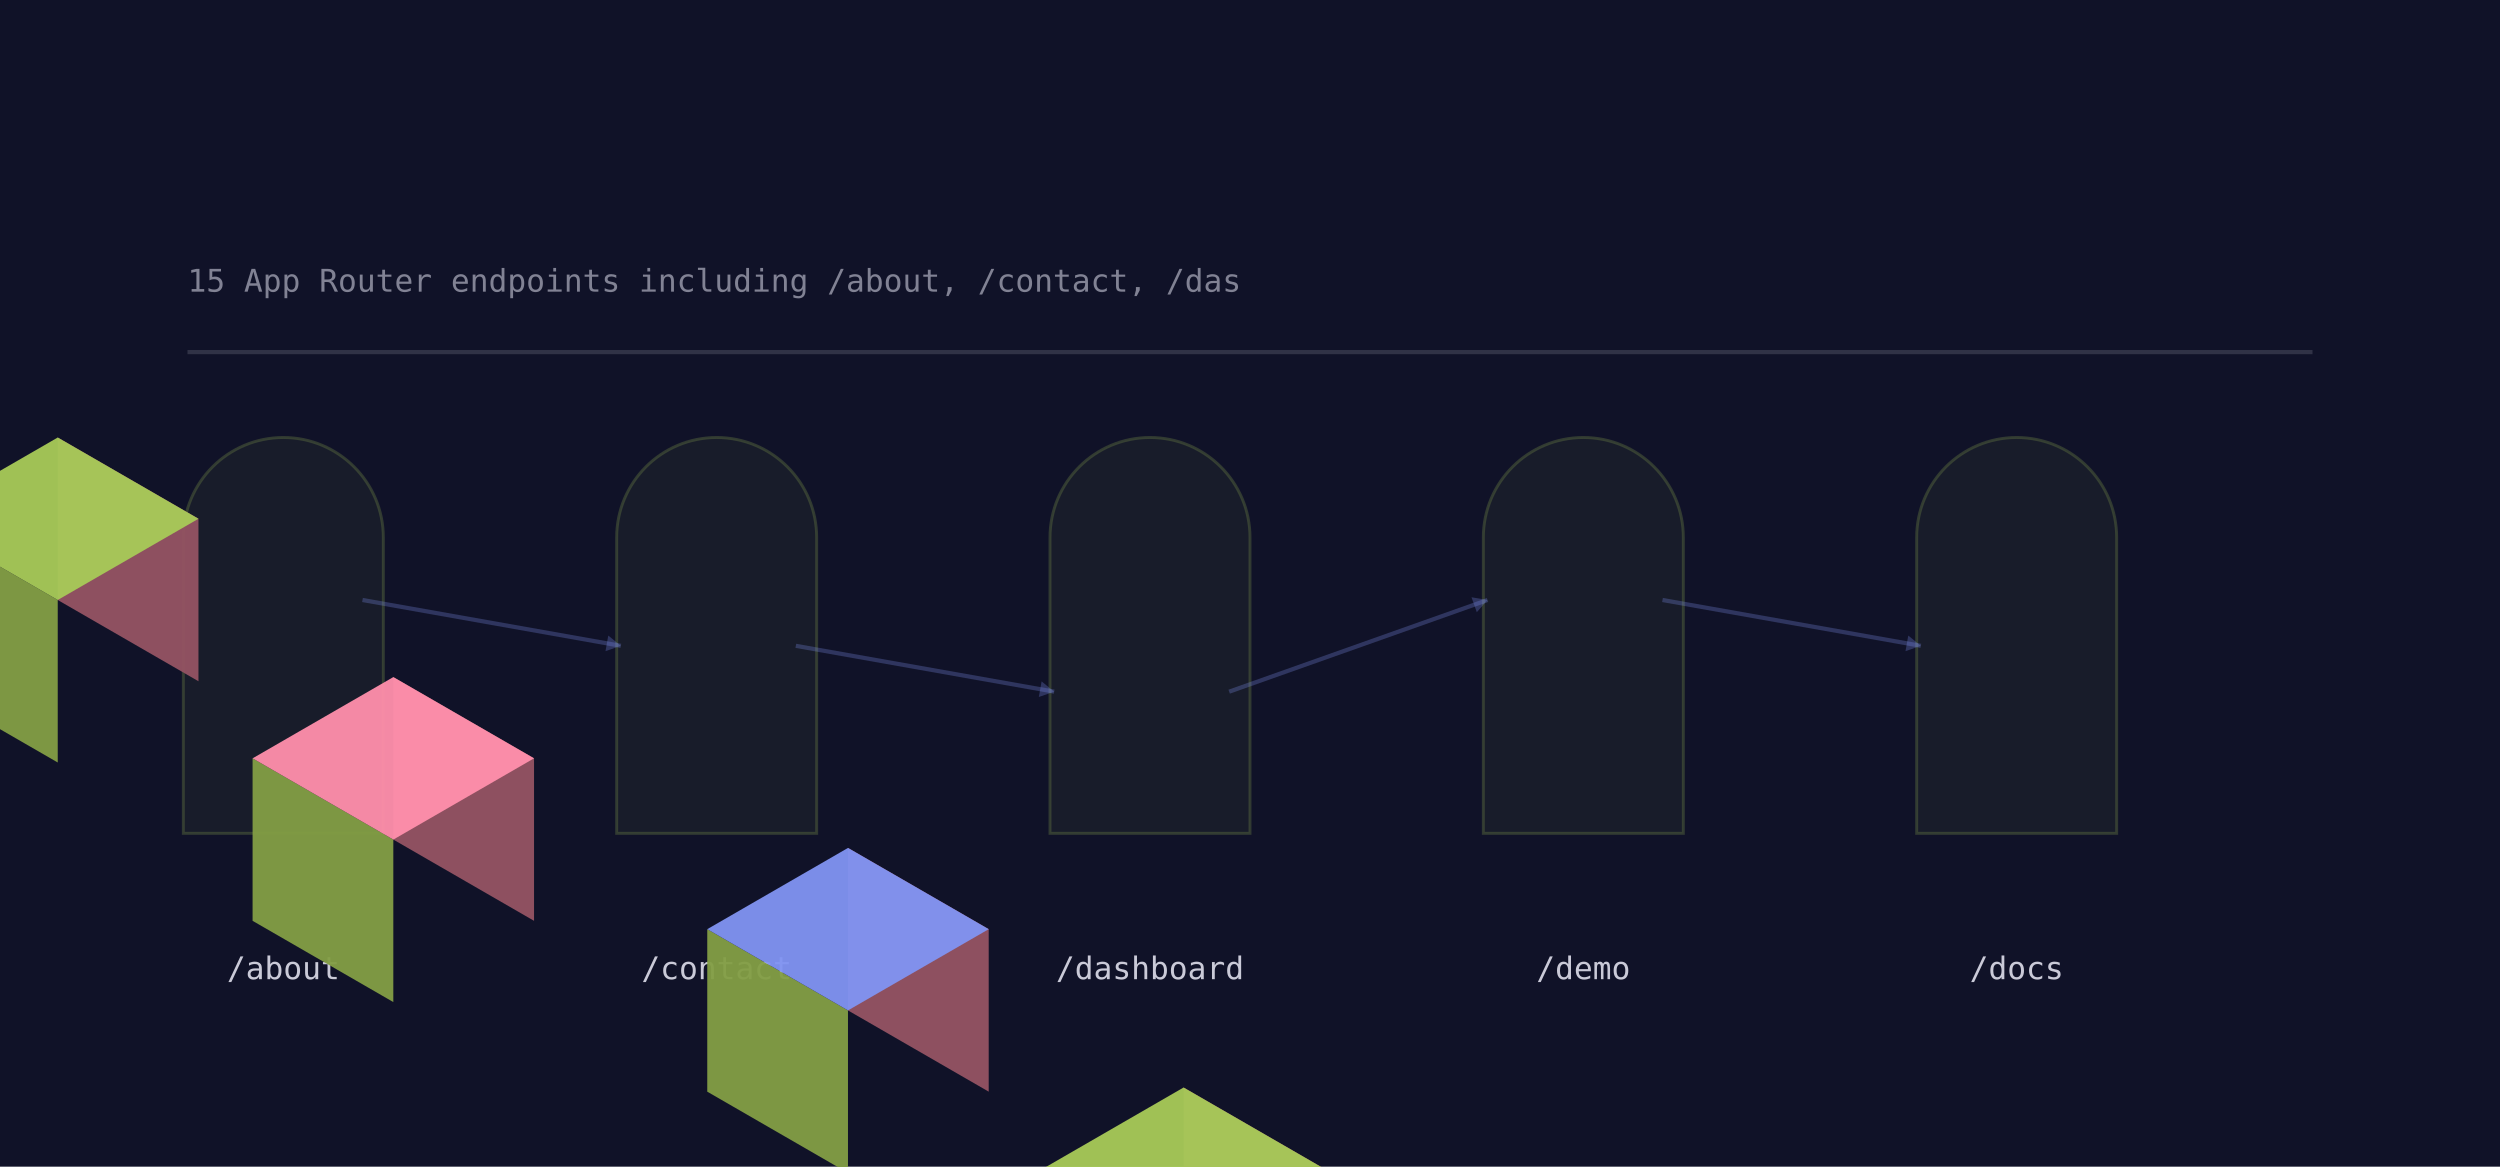
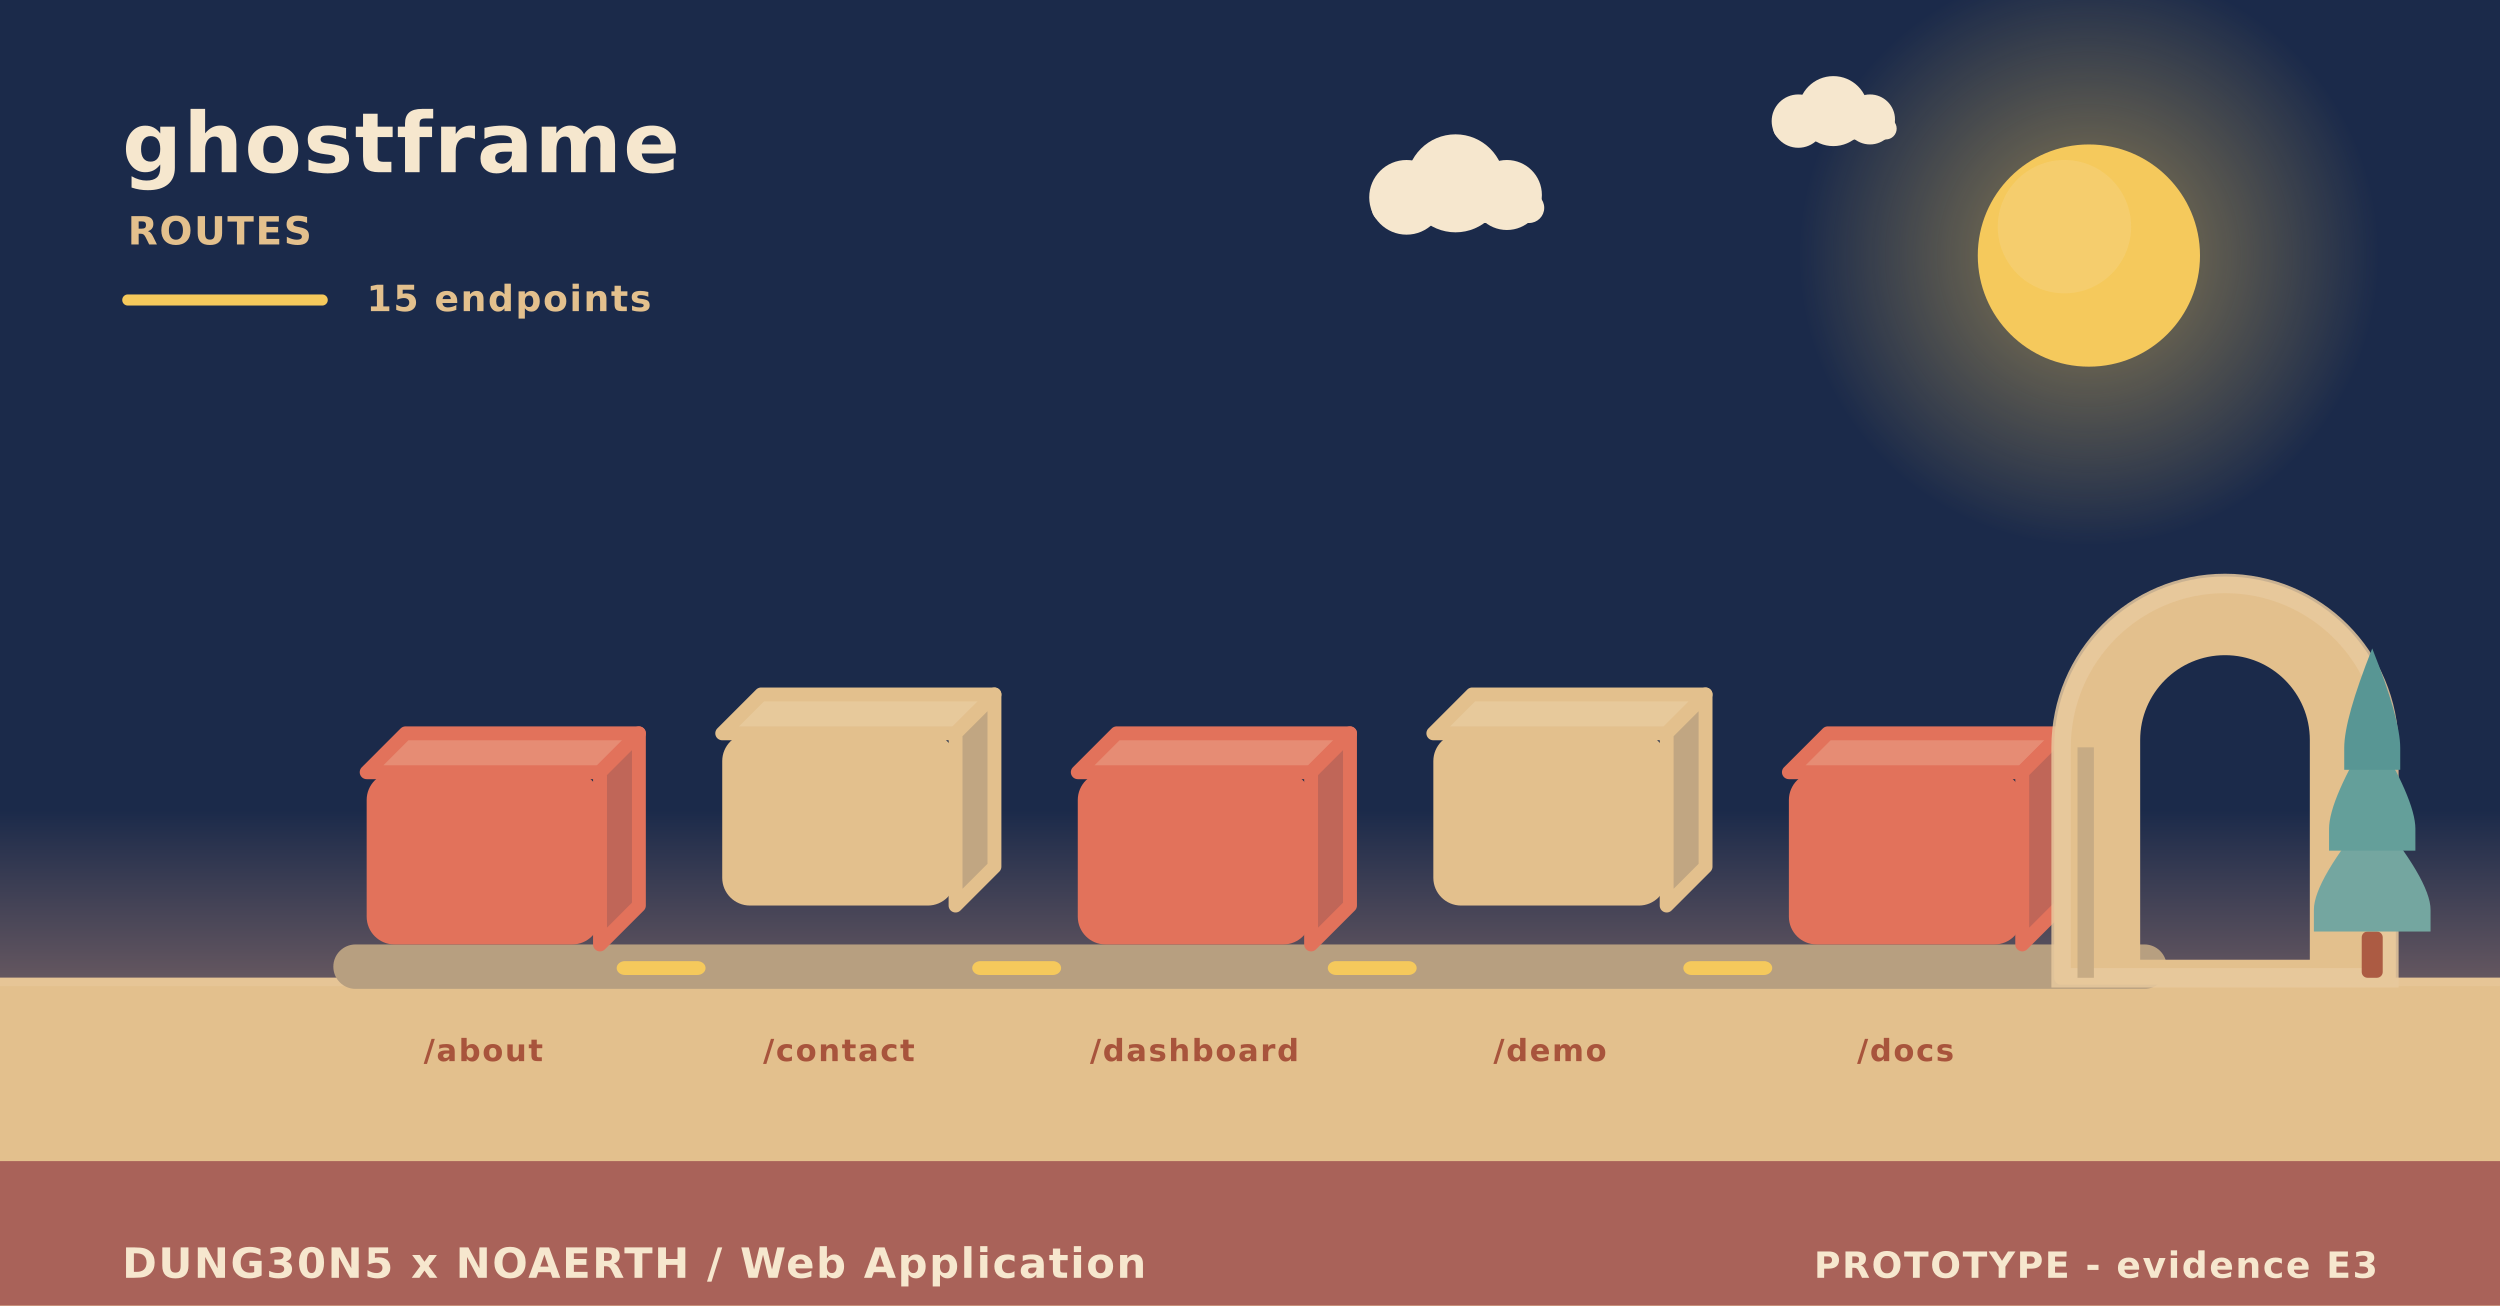
- <svg xmlns="http://www.w3.org/2000/svg" viewBox="0 0 1200 560" width="1200" height="560" role="img" aria-label="ghostframe data flow">
-   <rect width="1200" height="560" fill="#101228" />
-   <defs>
-     <linearGradient id="gf" x1="0" y1="0" x2="1" y2="1">
-       <stop offset="0%" stop-color="#8093f1" />
-       <stop offset="100%" stop-color="#a7c957" />
-     </linearGradient>
-   </defs>
-   <path d="M88.00,400.00 L88.00,258.00 A48.00,48.00 0 0 1 184.00,258.00 L184.00,400.00 Z" fill="rgba(167,201,87,0.100)" opacity="0.55" stroke="rgba(167,201,87,0.400)" stroke-width="1.4" />
-   <polygon points="-133.37,173.00 -65.82,212.00 -65.82,134.00 -133.37,95.00" fill="#945363" opacity="0.95" />
-   <polygon points="-200.92,212.00 -133.37,251.00 -133.37,173.00 -200.92,134.00" fill="#829d44" opacity="0.95" />
-   <polygon points="-133.37,95.00 -65.82,134.00 -133.37,173.00 -200.92,134.00" fill="#8093f1" opacity="0.95" />
-   <text x="136" y="470" font-family="ui-monospace,Menlo,monospace" font-size="15" fill="rgba(242,242,255,0.820)" text-anchor="middle">/about</text>
-   <path d="M296.00,400.00 L296.00,258.00 A48.00,48.00 0 0 1 392.00,258.00 L392.00,400.00 Z" fill="rgba(167,201,87,0.100)" opacity="0.55" stroke="rgba(167,201,87,0.400)" stroke-width="1.4" />
-   <polygon points="27.71,288.00 95.26,327.00 95.26,249.00 27.71,210.00" fill="#945363" opacity="0.95" />
-   <polygon points="-39.84,327.00 27.71,366.00 27.71,288.00 -39.84,249.00" fill="#829d44" opacity="0.95" />
-   <polygon points="27.71,210.00 95.26,249.00 27.71,288.00 -39.84,249.00" fill="#a7c957" opacity="0.95" />
-   <text x="344" y="470" font-family="ui-monospace,Menlo,monospace" font-size="15" fill="rgba(242,242,255,0.820)" text-anchor="middle">/contact</text>
-   <line x1="174.00" y1="288.00" x2="298.00" y2="310.00" stroke="rgba(128,147,241,0.500)" stroke-width="2.00" opacity="0.55" />
-   <polygon points="298.00,310.00 291.97,305.07 290.64,312.55" fill="rgba(128,147,241,0.500)" opacity="0.55" />
-   <path d="M504.00,400.00 L504.00,258.00 A48.00,48.00 0 0 1 600.00,258.00 L600.00,400.00 Z" fill="rgba(167,201,87,0.100)" opacity="0.55" stroke="rgba(167,201,87,0.400)" stroke-width="1.4" />
-   <polygon points="188.79,403.00 256.34,442.00 256.34,364.00 188.79,325.00" fill="#945363" opacity="0.95" />
-   <polygon points="121.24,442.00 188.79,481.00 188.79,403.00 121.24,364.00" fill="#829d44" opacity="0.95" />
-   <polygon points="188.79,325.00 256.34,364.00 188.79,403.00 121.24,364.00" fill="#ff8fab" opacity="0.95" />
-   <text x="552" y="470" font-family="ui-monospace,Menlo,monospace" font-size="15" fill="rgba(242,242,255,0.820)" text-anchor="middle">/dashboard</text>
-   <line x1="382.00" y1="310.00" x2="506.00" y2="332.00" stroke="rgba(128,147,241,0.500)" stroke-width="2.00" opacity="0.55" />
-   <polygon points="506.00,332.00 499.97,327.07 498.64,334.55" fill="rgba(128,147,241,0.500)" opacity="0.55" />
-   <path d="M712.00,400.00 L712.00,258.00 A48.00,48.00 0 0 1 808.00,258.00 L808.00,400.00 Z" fill="rgba(167,201,87,0.100)" opacity="0.55" stroke="rgba(167,201,87,0.400)" stroke-width="1.4" />
-   <polygon points="407.03,485.00 474.58,524.00 474.58,446.00 407.03,407.00" fill="#945363" opacity="0.95" />
-   <polygon points="339.48,524.00 407.03,563.00 407.03,485.00 339.48,446.00" fill="#829d44" opacity="0.95" />
-   <polygon points="407.03,407.00 474.58,446.00 407.03,485.00 339.48,446.00" fill="#8093f1" opacity="0.95" />
-   <text x="760" y="470" font-family="ui-monospace,Menlo,monospace" font-size="15" fill="rgba(242,242,255,0.820)" text-anchor="middle">/demo</text>
-   <line x1="590.00" y1="332.00" x2="714.00" y2="288.00" stroke="rgba(128,147,241,0.500)" stroke-width="2.00" opacity="0.55" />
-   <polygon points="714.00,288.00 706.32,286.69 708.86,293.86" fill="rgba(128,147,241,0.500)" opacity="0.55" />
-   <path d="M920.00,400.00 L920.00,258.00 A48.00,48.00 0 0 1 1016.00,258.00 L1016.00,400.00 Z" fill="rgba(167,201,87,0.100)" opacity="0.55" stroke="rgba(167,201,87,0.400)" stroke-width="1.4" />
-   <polygon points="568.11,600.00 635.66,639.00 635.66,561.00 568.11,522.00" fill="#945363" opacity="0.95" />
-   <polygon points="500.56,639.00 568.11,678.00 568.11,600.00 500.56,561.00" fill="#829d44" opacity="0.95" />
-   <polygon points="568.11,522.00 635.66,561.00 568.11,600.00 500.56,561.00" fill="#a7c957" opacity="0.95" />
-   <text x="968" y="470" font-family="ui-monospace,Menlo,monospace" font-size="15" fill="rgba(242,242,255,0.820)" text-anchor="middle">/docs</text>
-   <line x1="798.00" y1="288.00" x2="922.00" y2="310.00" stroke="rgba(128,147,241,0.500)" stroke-width="2.00" opacity="0.55" />
-   <polygon points="922.00,310.00 915.97,305.07 914.64,312.55" fill="rgba(128,147,241,0.500)" opacity="0.55" />
-   <rect x="90.00" y="168.00" width="1020.00" height="2.00" rx="0.00" fill="rgba(242,242,255,0.140)" opacity="1.00" />
-   <text x="90" y="140" font-family="ui-monospace,Menlo,monospace" font-size="15" fill="rgba(242,242,255,0.500)">15 App Router endpoints including /about, /contact, /das</text>
+ <svg xmlns="http://www.w3.org/2000/svg" width="900" height="470" viewBox="0 0 900 470" role="img" aria-label="ghostframe - how data moves">
+   <linearGradient id="skyd" x1="0" y1="0" x2="0" y2="1">
+     <stop offset="0" stop-color="#1b2a4a" />
+     <stop offset="0.62" stop-color="#1b2a4a" />
+     <stop offset="1" stop-color="#f3ad8a" />
+   </linearGradient>
+   <rect width="900" height="470" fill="url(#skyd)" />
+   <radialGradient id="sund">
+     <stop offset="0.35" stop-color="#f5c95c" stop-opacity="0.34" />
+     <stop offset="1" stop-color="#f5c95c" stop-opacity="0" />
+   </radialGradient>
+   <circle cx="752" cy="92" r="104" fill="url(#sund)" />
+   <circle cx="752" cy="92" r="40" fill="#f5c95c" />
+   <circle cx="743.2" cy="81.6" r="24" fill="#f5d27e" opacity="0.5" />
+   <g>
+     <circle cx="524" cy="66" r="17.64" fill="#f6e7ce" />
+     <circle cx="506.36" cy="71.04" r="13.44" fill="#f6e7ce" />
+     <circle cx="542.48" cy="70.2" r="12.6" fill="#f6e7ce" />
+     <rect x="493.76" y="69.36" width="62.16" height="10.92" rx="5.46" fill="#f6e7ce" />
+   </g>
+   <g>
+     <circle cx="660" cy="40" r="12.6" fill="#f6e7ce" />
+     <circle cx="647.4" cy="43.6" r="9.6" fill="#f6e7ce" />
+     <circle cx="673.2" cy="43" r="9" fill="#f6e7ce" />
+     <rect x="638.4" y="42.4" width="44.4" height="7.8" rx="3.9" fill="#f6e7ce" />
+   </g>
+   <rect x="0" y="352" width="900" height="118" fill="#e3c08d" />
+   <rect x="0" y="352" width="900" height="3" fill="#e6c596" />
+   <text x="44" y="62" font-family="Verdana,DejaVu Sans,sans-serif" font-size="30" font-weight="700" letter-spacing="0.6" fill="#f6e7ce" text-anchor="start">ghostframe</text>
+   <text x="46" y="88" font-family="Verdana,DejaVu Sans,sans-serif" font-size="14" font-weight="700" letter-spacing="0.6" fill="#e3c08d" text-anchor="start">ROUTES</text>
+   <rect x="44" y="106" width="74" height="4" rx="2" fill="#f5c95c" />
+   <text x="132" y="112" font-family="Verdana,DejaVu Sans,sans-serif" font-size="13" font-weight="700" letter-spacing="0.6" fill="#e3c08d" text-anchor="start">15 endpoints</text>
+   <rect x="120" y="340" width="660" height="16" rx="8" fill="#b79f80" />
+   <path d="M132,278 L216,278 L230,264 L146,264 Z" fill="#e68c74" stroke="#e2725b" stroke-width="5" stroke-linejoin="round" />
+   <path d="M216,278 L230,264 L230,326 L216,340 Z" fill="#c06658" stroke="#e2725b" stroke-width="5" stroke-linejoin="round" />
+   <rect x="132" y="278" width="84" height="62" rx="10" fill="#e2725b" />
+   <text x="174" y="382" font-family="Verdana,DejaVu Sans,sans-serif" font-size="11" font-weight="700" letter-spacing="0.6" fill="#a8543c" text-anchor="middle">/about</text>
+   <path d="M260,264 L344,264 L358,250 L274,250 Z" fill="#e7c99b" stroke="#e3c08d" stroke-width="5" stroke-linejoin="round" />
+   <path d="M344,264 L358,250 L358,312 L344,326 Z" fill="#c1a682" stroke="#e3c08d" stroke-width="5" stroke-linejoin="round" />
+   <rect x="260" y="264" width="84" height="62" rx="10" fill="#e3c08d" />
+   <text x="302" y="382" font-family="Verdana,DejaVu Sans,sans-serif" font-size="11" font-weight="700" letter-spacing="0.6" fill="#a8543c" text-anchor="middle">/contact</text>
+   <rect x="222" y="346" width="32" height="5" rx="3" fill="#f5c95c" />
+   <path d="M388,278 L472,278 L486,264 L402,264 Z" fill="#e68c74" stroke="#e2725b" stroke-width="5" stroke-linejoin="round" />
+   <path d="M472,278 L486,264 L486,326 L472,340 Z" fill="#c06658" stroke="#e2725b" stroke-width="5" stroke-linejoin="round" />
+   <rect x="388" y="278" width="84" height="62" rx="10" fill="#e2725b" />
+   <text x="430" y="382" font-family="Verdana,DejaVu Sans,sans-serif" font-size="11" font-weight="700" letter-spacing="0.6" fill="#a8543c" text-anchor="middle">/dashboard</text>
+   <rect x="350" y="346" width="32" height="5" rx="3" fill="#f5c95c" />
+   <path d="M516,264 L600,264 L614,250 L530,250 Z" fill="#e7c99b" stroke="#e3c08d" stroke-width="5" stroke-linejoin="round" />
+   <path d="M600,264 L614,250 L614,312 L600,326 Z" fill="#c1a682" stroke="#e3c08d" stroke-width="5" stroke-linejoin="round" />
+   <rect x="516" y="264" width="84" height="62" rx="10" fill="#e3c08d" />
+   <text x="558" y="382" font-family="Verdana,DejaVu Sans,sans-serif" font-size="11" font-weight="700" letter-spacing="0.6" fill="#a8543c" text-anchor="middle">/demo</text>
+   <rect x="478" y="346" width="32" height="5" rx="3" fill="#f5c95c" />
+   <path d="M644,278 L728,278 L742,264 L658,264 Z" fill="#e68c74" stroke="#e2725b" stroke-width="5" stroke-linejoin="round" />
+   <path d="M728,278 L742,264 L742,326 L728,340 Z" fill="#c06658" stroke="#e2725b" stroke-width="5" stroke-linejoin="round" />
+   <rect x="644" y="278" width="84" height="62" rx="10" fill="#e2725b" />
+   <text x="686" y="382" font-family="Verdana,DejaVu Sans,sans-serif" font-size="11" font-weight="700" letter-spacing="0.6" fill="#a8543c" text-anchor="middle">/docs</text>
+   <rect x="606" y="346" width="32" height="5" rx="3" fill="#f5c95c" />
+   <path d="M742,352 L742,269.04 A59,59 0 0 1 860,269.04 L860,352 Z M767.96,348 L767.96,266.4 A33.04,33.04 0 0 1 834.04,266.4 L834.04,348 Z" fill="#e3c08d" fill-rule="evenodd" stroke="#e3c08d" stroke-width="5" stroke-linejoin="round" />
+   <path d="M742,352 L742,269.04 A59,59 0 0 1 860,269.04 L860,352 Z" fill="none" stroke="#e8c99d" stroke-width="7" stroke-linecap="round" opacity="0.85" />
+   <rect x="747.9" y="269.04" width="5.9" height="82.96" fill="#c7ab84" />
+   <rect x="850.22" y="335.36" width="7.56" height="16.64" rx="2.1" fill="#ac5b43" />
+   <path d="M854,291.68 Q833,317.01 833,327.5 Q833,335.36 833,335.36 L875,335.36 Q875,335.36 875,327.5 Q875,317.01 854,291.68 Z" fill="#74a6a0" />
+   <path d="M854,262.56 Q838.46,287.89 838.46,298.38 Q838.46,306.24 838.46,306.24 L869.54,306.24 Q869.54,306.24 869.54,298.38 Q869.54,287.89 854,262.56 Z" fill="#649f9a" />
+   <path d="M854,233.44 Q843.92,258.77 843.92,269.26 Q843.92,277.12 843.92,277.12 L864.08,277.12 Q864.08,277.12 864.08,269.26 Q864.08,258.77 854,233.44 Z" fill="#589694" />
+   <rect x="0" y="418" width="900" height="52" rx="0" fill="#a65c56" opacity="0.94" />
+   <text x="44" y="460" font-family="Verdana,DejaVu Sans,sans-serif" font-size="15" font-weight="700" letter-spacing="0.6" fill="#f6e7ce" text-anchor="start">DUNG30N5 x NOAERTH  /  Web Application</text>
+   <text x="856" y="460" font-family="Verdana,DejaVu Sans,sans-serif" font-size="13" font-weight="700" letter-spacing="0.6" fill="#f6e7ce" text-anchor="end">PROTOTYPE  -  evidence E3</text>
</svg>
